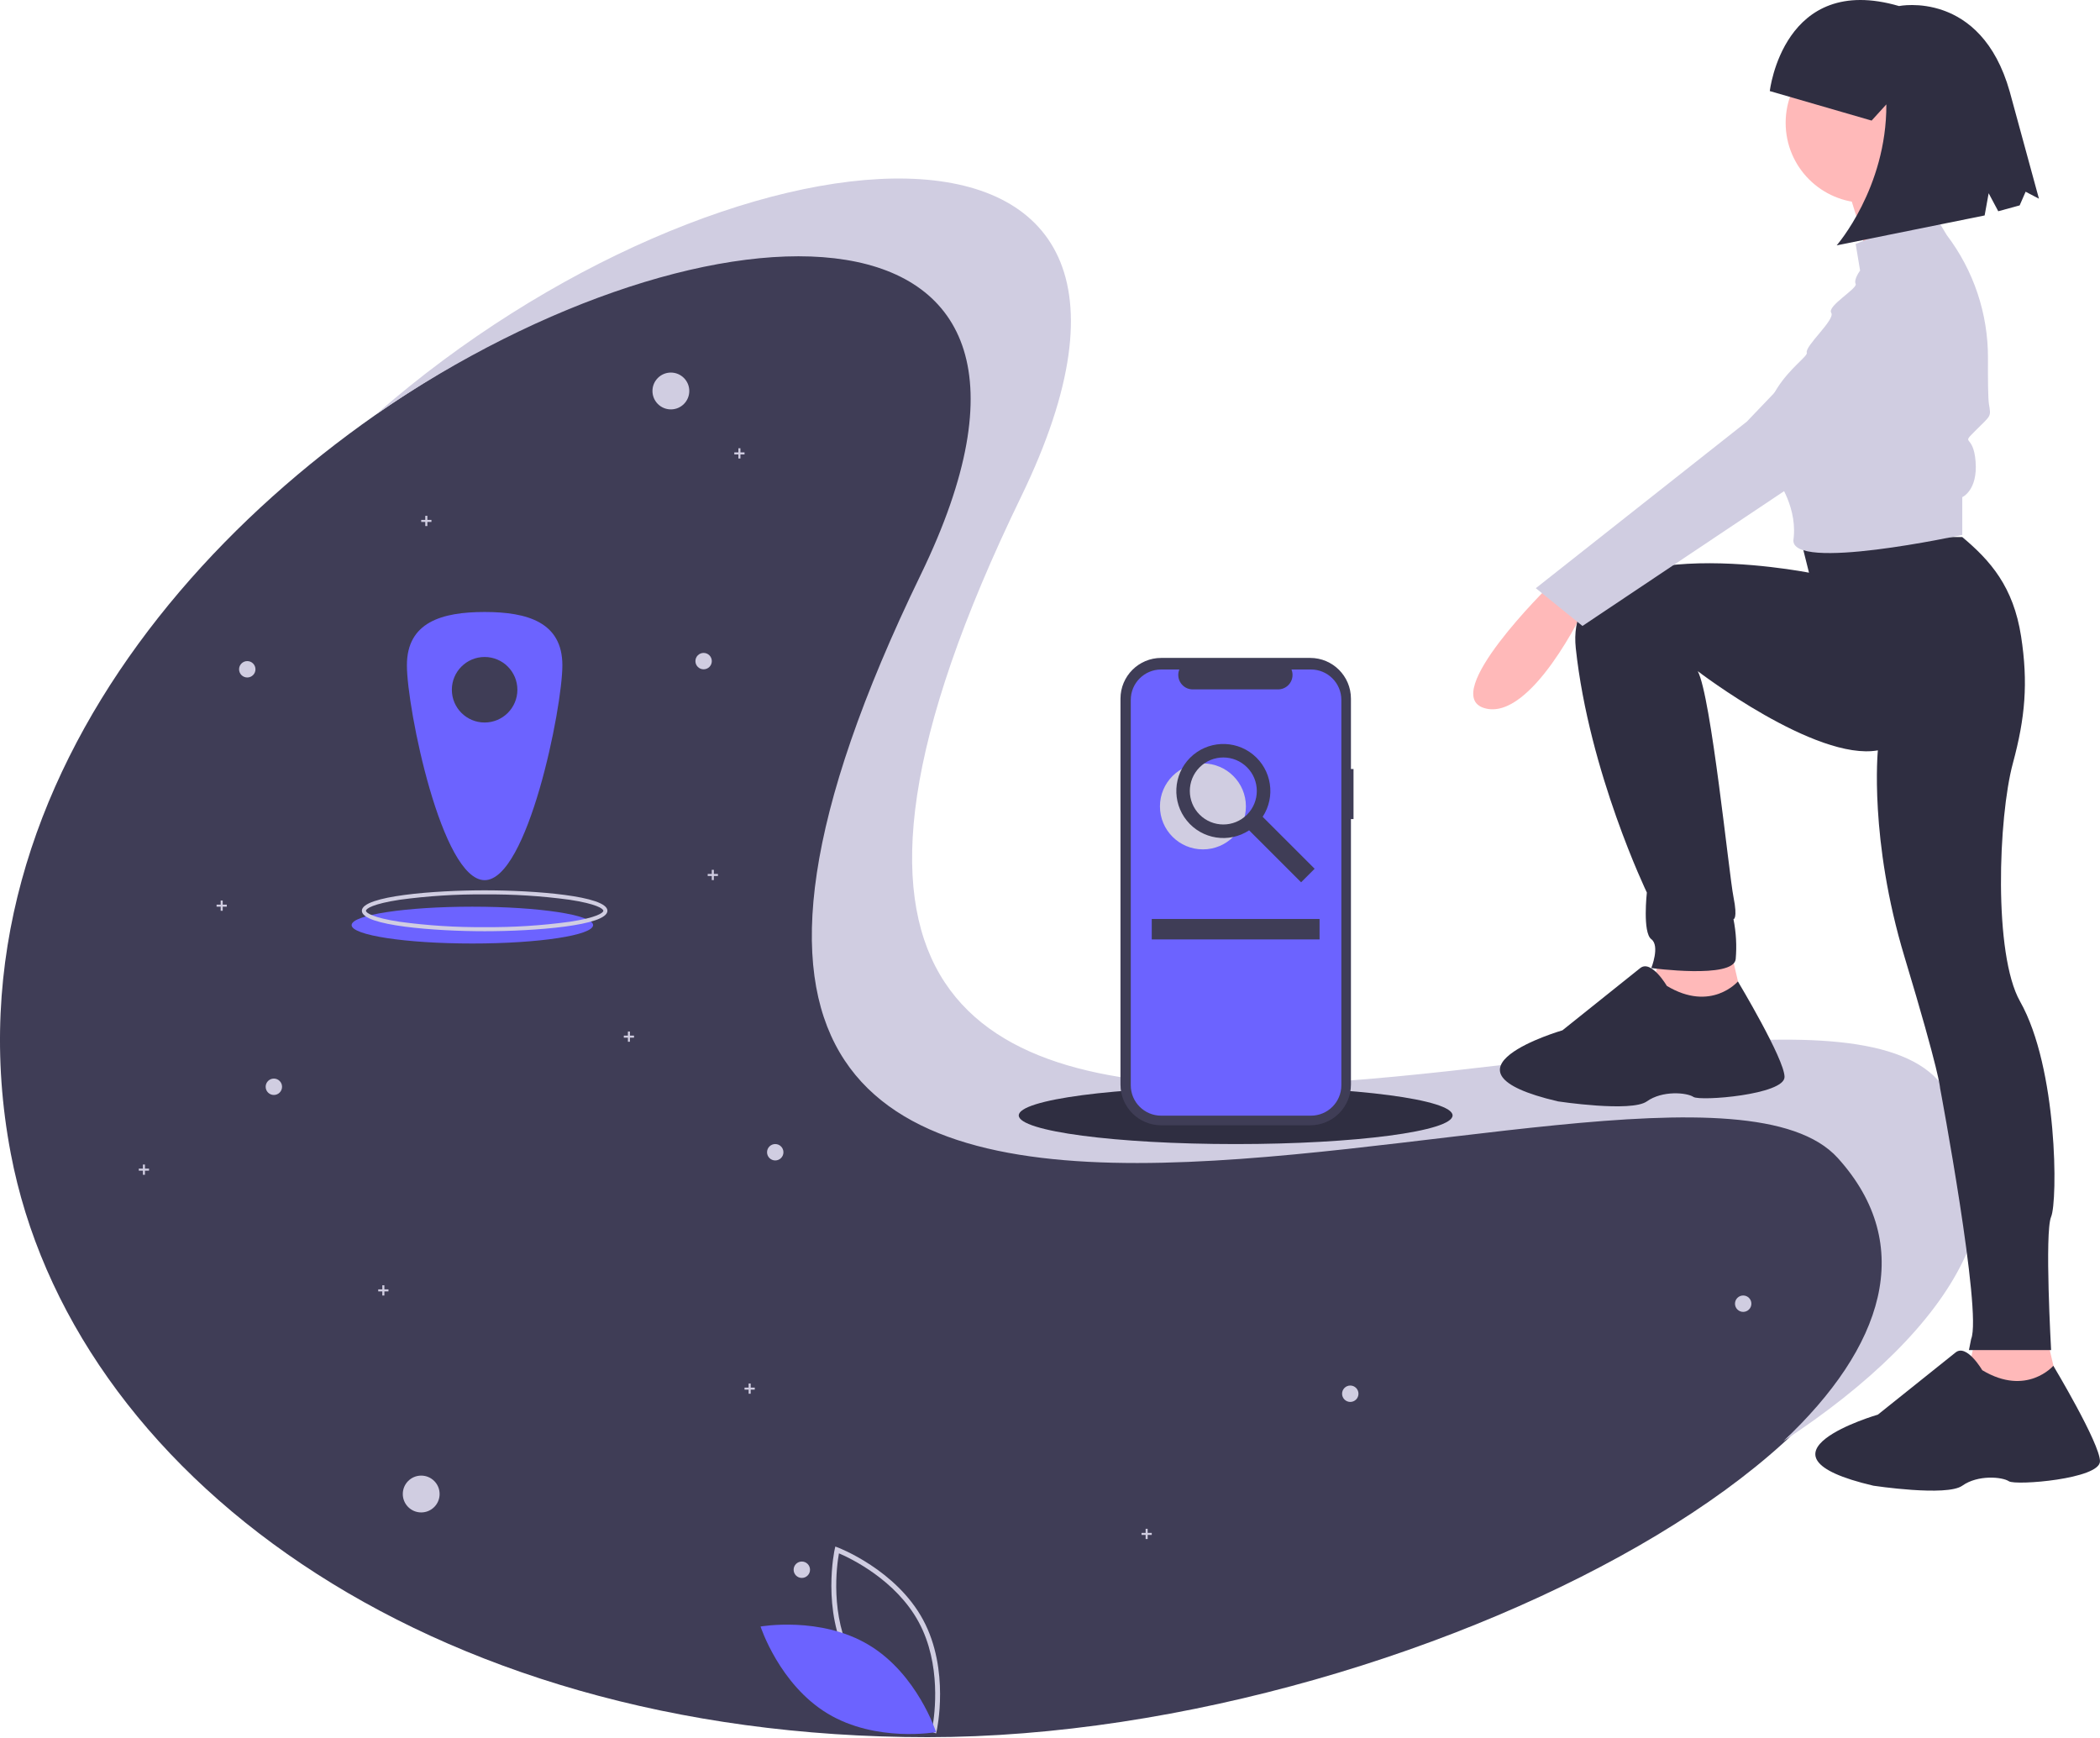
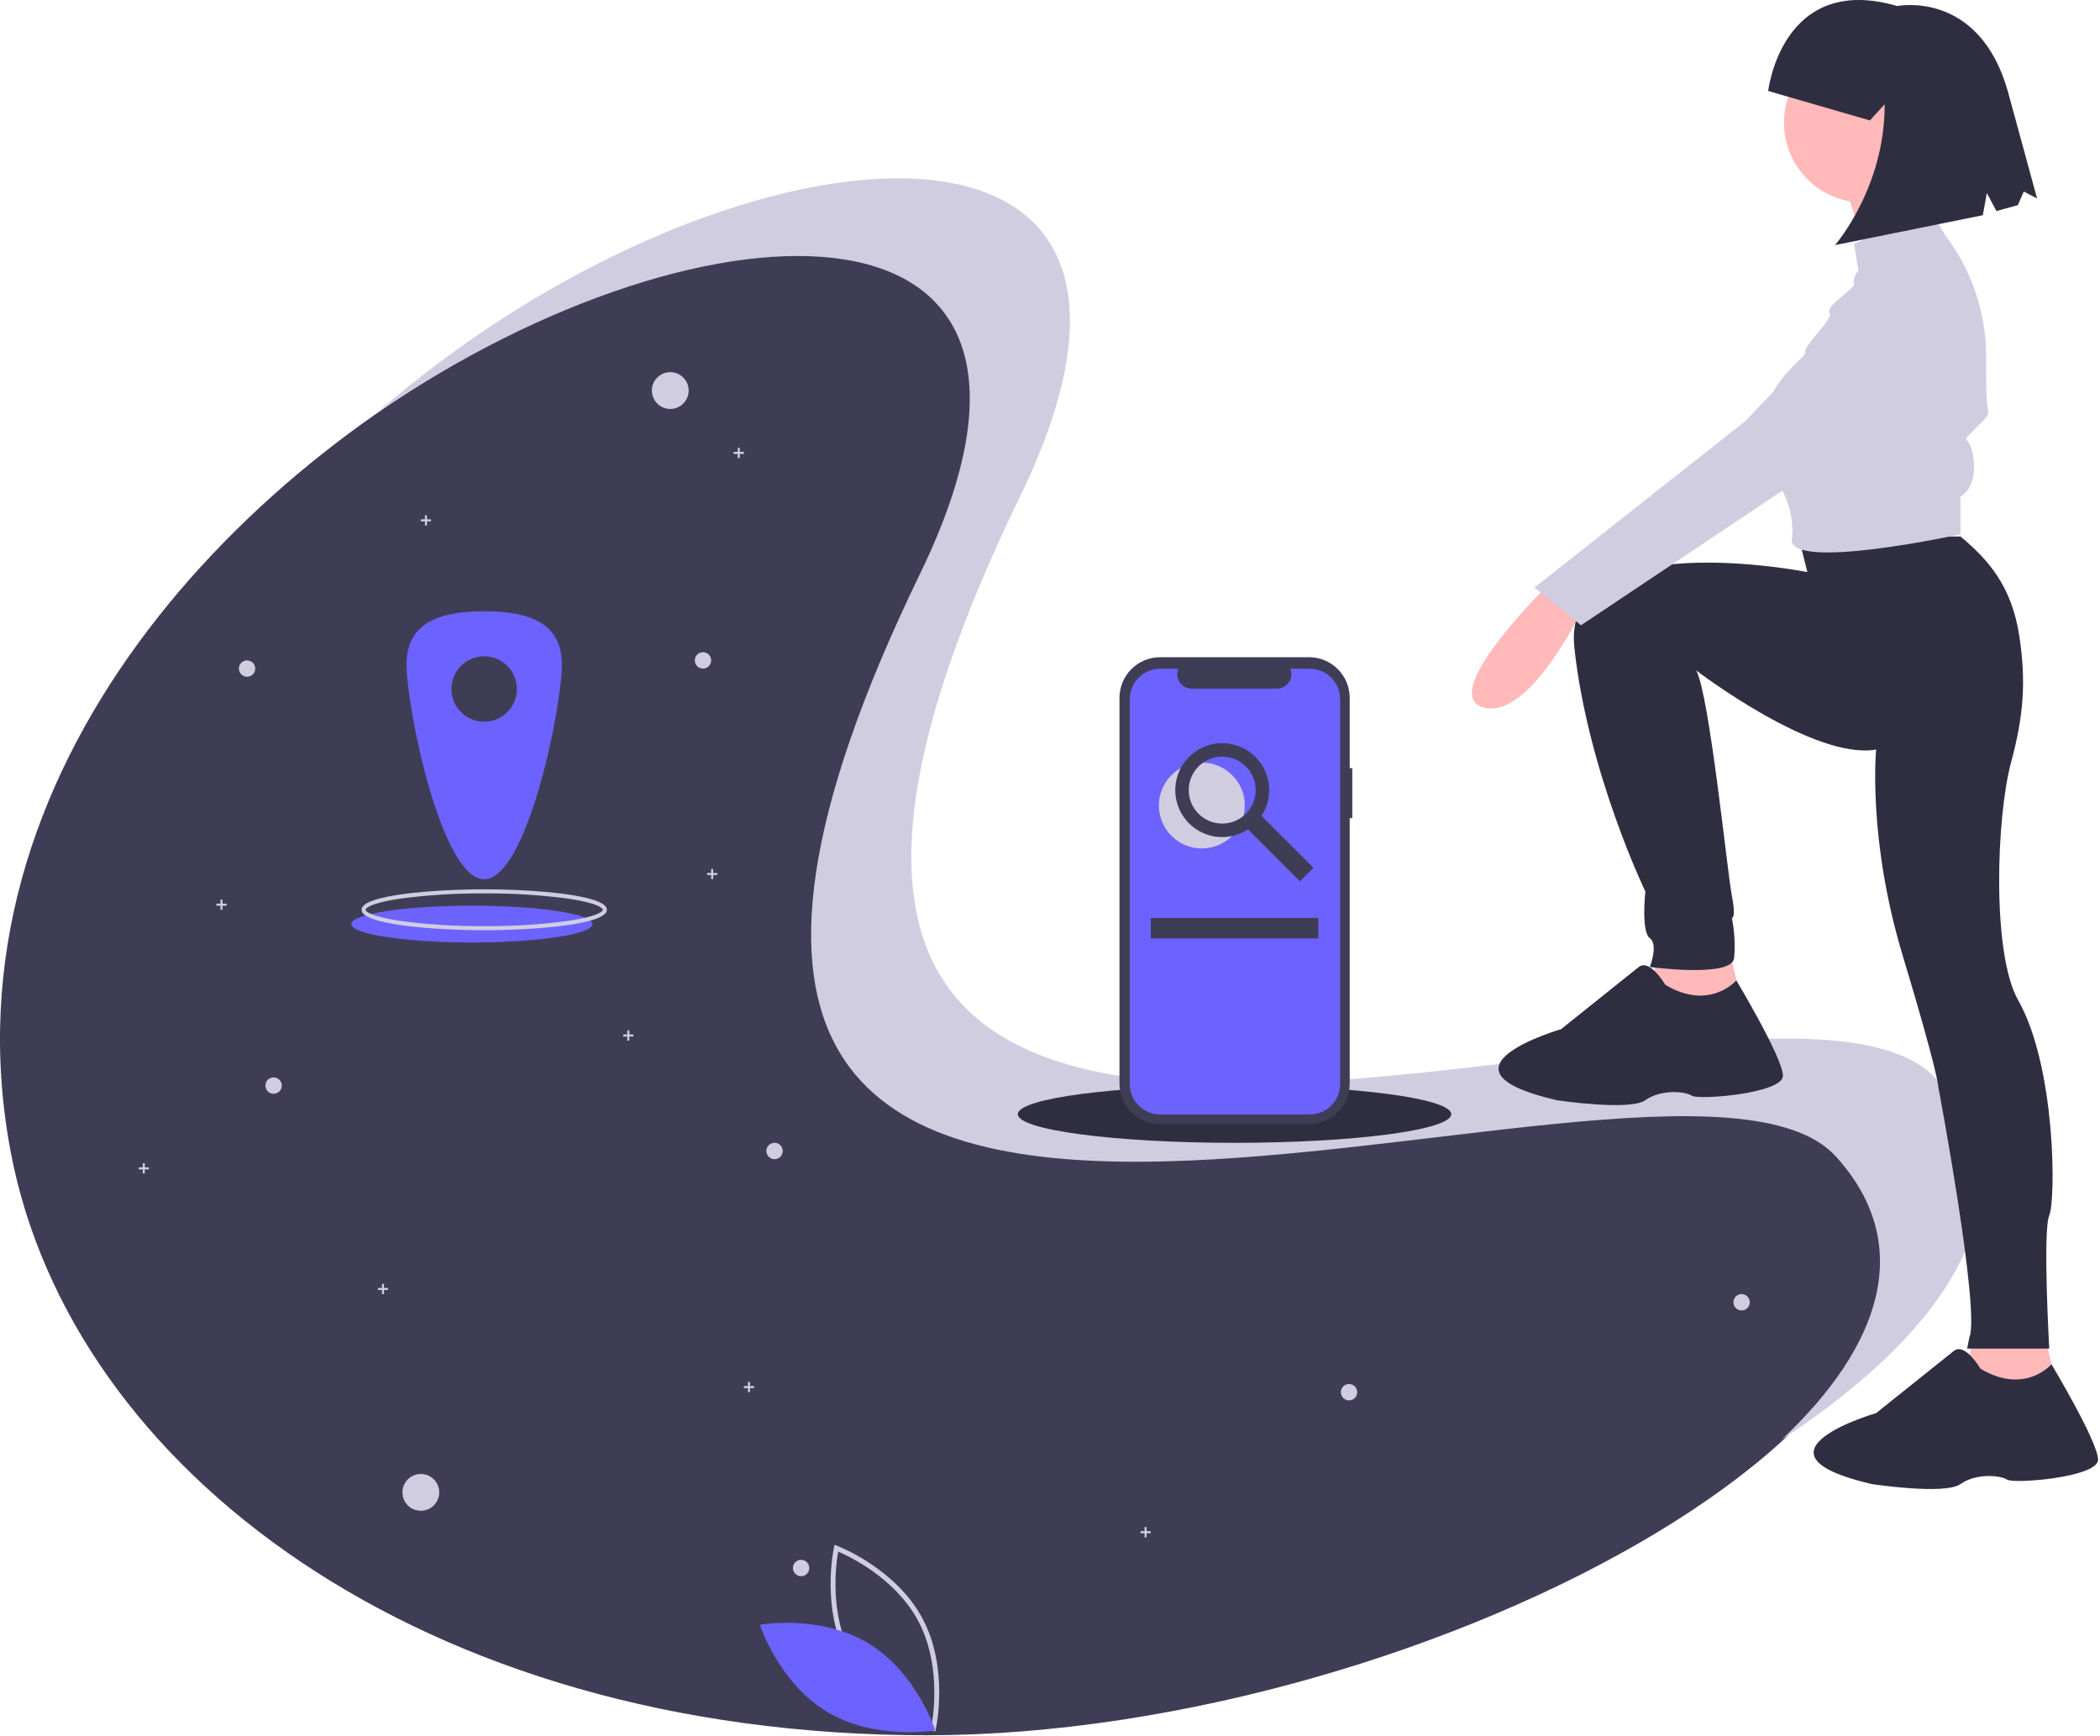
- <svg xmlns="http://www.w3.org/2000/svg" viewBox="0 0 945.49 782.11">
-   <defs>
-     <style>.cls-1{fill:#3f3d56;}.cls-2{fill:#d0cde1;}.cls-3{fill:#6c63ff;}.cls-4{fill:#ffb9b9;}.cls-5{fill:#2f2e41;}</style>
-   </defs>
-   <g id="Layer_2" data-name="Layer 2">
-     <g id="Layer_1-2" data-name="Layer 1">
-       <path class="cls-1" d="M830.49,519.34C927.83,627,645.67,782.11,417.67,782.11S31.94,661.91,4.85,519.34C-60.83,173.64,564.49-46.09,417.67,256.56,203.68,697.7,753.84,434.56,830.49,519.34Z" />
-       <circle class="cls-2" cx="302.05" cy="176.03" r="8.29" />
-       <circle class="cls-2" cx="189.64" cy="672.64" r="8.29" />
-       <circle class="cls-2" cx="316.79" cy="297.65" r="3.69" />
-       <circle class="cls-2" cx="123.3" cy="489.29" r="3.69" />
-       <circle class="cls-2" cx="607.94" cy="627.49" r="3.69" />
-       <circle class="cls-2" cx="111.33" cy="301.33" r="3.69" />
-       <polygon class="cls-2" points="335.21 203.67 333.37 203.67 333.37 201.82 332.45 201.82 332.45 203.67 330.61 203.67 330.61 204.59 332.45 204.59 332.45 206.43 333.37 206.43 333.37 204.59 335.21 204.59 335.21 203.67" />
-       <polygon class="cls-2" points="194.25 234.07 192.41 234.07 192.41 232.23 191.48 232.23 191.48 234.07 189.64 234.07 189.64 234.99 191.48 234.99 191.48 236.84 192.41 236.84 192.41 234.99 194.25 234.99 194.25 234.07" />
-       <polygon class="cls-2" points="102.11 407.29 100.27 407.29 100.27 405.44 99.35 405.44 99.35 407.29 97.51 407.29 97.51 408.21 99.35 408.21 99.35 410.05 100.27 410.05 100.27 408.21 102.11 408.21 102.11 407.29" />
-       <circle class="cls-2" cx="361.01" cy="706.73" r="3.69" />
-       <circle class="cls-2" cx="349.04" cy="518.77" r="3.69" />
-       <circle class="cls-2" cx="784.84" cy="586.95" r="3.69" />
-       <polygon class="cls-2" points="339.82 624.73 337.98 624.73 337.98 622.88 337.06 622.88 337.06 624.73 335.21 624.73 335.21 625.65 337.06 625.65 337.06 627.49 337.98 627.49 337.98 625.65 339.82 625.65 339.82 624.73" />
-       <polygon class="cls-2" points="518.56 690.14 516.72 690.14 516.72 688.3 515.8 688.3 515.8 690.14 513.96 690.14 513.96 691.06 515.8 691.06 515.8 692.91 516.72 692.91 516.72 691.06 518.56 691.06 518.56 690.14" />
-       <polygon class="cls-2" points="67.1 526.14 65.26 526.14 65.26 524.3 64.34 524.3 64.34 526.14 62.49 526.14 62.49 527.06 64.34 527.06 64.34 528.91 65.26 528.91 65.26 527.06 67.1 527.06 67.1 526.14" />
-       <polygon class="cls-2" points="323.24 393.47 321.39 393.47 321.39 391.62 320.47 391.62 320.47 393.47 318.63 393.47 318.63 394.39 320.47 394.39 320.47 396.23 321.39 396.23 321.39 394.39 323.24 394.39 323.24 393.47" />
-       <polygon class="cls-2" points="209.91 284.75 208.07 284.75 208.07 282.9 207.15 282.9 207.15 284.75 205.3 284.75 205.3 285.67 207.15 285.67 207.15 287.51 208.07 287.51 208.07 285.67 209.91 285.67 209.91 284.75" />
-       <polygon class="cls-2" points="285.46 466.25 283.62 466.25 283.62 464.41 282.7 464.41 282.7 466.25 280.86 466.25 280.86 467.18 282.7 467.18 282.7 469.02 283.62 469.02 283.62 467.18 285.46 467.18 285.46 466.25" />
-       <polygon class="cls-2" points="174.9 580.5 173.06 580.5 173.06 578.66 172.13 578.66 172.13 580.5 170.29 580.5 170.29 581.42 172.13 581.42 172.13 583.27 173.06 583.27 173.06 581.42 174.9 581.42 174.9 580.5" />
-       <ellipse class="cls-3" cx="212.67" cy="416.5" rx="54.36" ry="8.29" />
-       <path class="cls-2" d="M218.2,419.26c-22.22,0-55.28-2.45-55.28-9.21s33.06-9.21,55.28-9.21,55.28,2.45,55.28,9.21S240.42,419.26,218.2,419.26Zm0-16.58a267.69,267.69,0,0,0-38.3,2.42c-12,1.83-15.14,4-15.14,4.95s3.17,3.13,15.14,4.95a267.69,267.69,0,0,0,38.3,2.42A267.49,267.49,0,0,0,256.5,415c12-1.82,15.14-4,15.14-4.95s-3.16-3.12-15.14-4.95A267.49,267.49,0,0,0,218.2,402.68Z" />
-       <path class="cls-3" d="M218.2,275.53c-19.33,0-35,4.62-35,24s15.68,96.74,35,96.74,35-77.41,35-96.74S237.54,275.53,218.2,275.53Zm0,49.76a14.75,14.75,0,1,1,14.74-14.75,14.74,14.74,0,0,1-14.74,14.75Z" />
-       <path class="cls-2" d="M872.58,486.36c-76.65-84.78-626.81,178.37-412.82-262.78C555.15,26.94,324.59,50.83,169.38,186.5,319.68,83.3,501.09,80.32,414.62,258.59c-214,441.15,336.16,178,412.82,262.78,35.67,39.44,20.37,85.26-24.54,127.49C880.09,598.27,918.42,537.05,872.58,486.36Z" />
-       <path class="cls-2" d="M421.46,780.43l-1.18-.45c-.26-.1-26.19-10-38.33-32.55s-6.2-49.64-6.14-49.91l.28-1.23,1.19.44c.26.1,26.18,10,38.33,32.55s6.19,49.64,6.13,49.91Zm-37.57-34c10.27,19,30.76,28.8,35.95,31,1-5.56,4.08-28.06-6.18-47.08s-30.75-28.8-35.94-31c-1,5.57-4.08,28.06,6.17,47.08Z" />
-       <path class="cls-3" d="M391.23,740.63c21.82,13.13,30.23,39.22,30.23,39.22s-27,4.79-48.8-8.34-30.23-39.21-30.23-39.21S369.41,727.5,391.23,740.63Z" />
-       <path class="cls-4" d="M697.45,263.85s-50,49-29,55,45-45,45-45Z" />
-       <polygon class="cls-4" points="747.46 428.87 741.46 456.87 786.47 458.88 779.47 428.87 747.46 428.87" />
-       <polygon class="cls-4" points="889.48 601.89 883.48 629.9 928.49 631.9 921.49 601.89 889.48 601.89" />
-       <path class="cls-5" d="M810.47,241.84l4,16s-111-22-105,34,32,110,32,110-2,18,2,21,0,13,0,13,37,5,38-4a63.2,63.2,0,0,0-1-18s2,0,0-10-10.08-90.66-16.09-101.67c0,0,53.09,40.66,81.1,35.66,0,0-4,40,12,93s16,59,16,59,19,101,14,113l-1,5h37s-3-53,0-60,3-67-14-97c-12-21.24-9.79-82.85-3.21-107.21,5.53-20.44,6.93-36.18,3.69-57.12-3.47-22.39-13.82-34.09-26.48-44.7Z" />
-       <circle class="cls-4" cx="839.97" cy="55.31" r="36.01" />
-       <path class="cls-4" d="M830.47,80.82s11,32,10,38,32-12,32-12-13-32-9-41Z" />
-       <path class="cls-2" d="M870.48,95.82l-35,14,2,12s-3,4-2,6-13,10-11,13-12,15-11,18-32,21-14,56c0,0,9.33,12.13,8.16,26.48,0,.51-.09,1-.16,1.52-2,15,76-2,76-2v-17s7-3,6-16-7-7,0-14,7-6,6-12c-.4-2.39-.48-11-.43-20.5a91.06,91.06,0,0,0-18.57-55.51h0Z" />
-       <path class="cls-2" d="M851.48,121.82l-65,68-95,75,21,17,175-117S902.48,100.82,851.48,121.82Z" />
-       <path class="cls-5" d="M750.46,443.87s-7-12-12-8l-35,28s-62,18-2,32c0,0,33,5,40,0s18-4,21-2,41-1,41-9-21-43-21-43S770.46,455.87,750.46,443.87Z" />
-       <path class="cls-5" d="M892.48,616.9s-7-12-12-8l-35,28s-62,18-2,32c0,0,33,5,40,0s18-4,21-2,41-1,41-9-21-43-21-43S912.49,628.9,892.48,616.9Z" />
-       <path class="cls-5" d="M796.82,41S802.91-12.48,855,2.72c0,0,36.83-7.5,49.84,38.51L918,89.46l-6-3.14-2.68,6.15-9.64,2.64L895.36,87l-1.81,10-66.62,13.47S849.46,84.72,849.3,47l-6.64,7.29Z" />
-       <ellipse class="cls-5" cx="556.34" cy="502.19" rx="97.66" ry="12.9" />
-       <path class="cls-1" d="M609.4,346.22h-1.16V314.55a18.34,18.34,0,0,0-18.33-18.34h-67.1a18.33,18.33,0,0,0-18.33,18.33h0V488.3a18.32,18.32,0,0,0,18.33,18.33h67.1a18.32,18.32,0,0,0,18.33-18.33h0V368.76h1.16Z" />
-       <path class="cls-3" d="M590.22,301.42h-8.76a6.51,6.51,0,0,1-3.57,8.48,6.65,6.65,0,0,1-2.46.48H537a6.51,6.51,0,0,1-6.5-6.51,6.44,6.44,0,0,1,.48-2.45h-8.18a13.69,13.69,0,0,0-13.69,13.69v173.5a13.69,13.69,0,0,0,13.69,13.69h67.43a13.69,13.69,0,0,0,13.69-13.69V315.11A13.69,13.69,0,0,0,590.22,301.42Z" />
-       <circle class="cls-2" cx="541.6" cy="363.06" r="19.35" />
-       <path class="cls-1" d="M591.89,391.14l-23.4-23.4a21.17,21.17,0,1,0-6.09,6.09l23.4,23.4Zm-51.77-24.36a15.08,15.08,0,1,1,21.32,0h0A15.07,15.07,0,0,1,540.12,366.78Z" />
-       <rect class="cls-1" x="518.56" y="413.74" width="75.55" height="9.21" />
-     </g>
-   </g>
+ <svg xmlns="http://www.w3.org/2000/svg" width="605" height="500" viewBox="0 0 605 500" fill="none">
+   <path d="M530.931 332.012C593.16 400.838 412.776 500 267.016 500C121.257 500 20.421 423.156 3.102 332.012C-38.887 111.007 360.878 -29.466 267.016 164.017C130.213 446.037 481.929 277.812 530.931 332.012Z" fill="#3F3D56" />
+   <path d="M193.101 117.835C196.028 117.835 198.401 115.462 198.401 112.535C198.401 109.608 196.028 107.235 193.101 107.235C190.174 107.235 187.801 109.608 187.801 112.535C187.801 115.462 190.174 117.835 193.101 117.835Z" fill="#D0CDE1" />
+   <path d="M121.238 435.316C124.165 435.316 126.538 432.943 126.538 430.016C126.538 427.089 124.165 424.716 121.238 424.716C118.311 424.716 115.938 427.089 115.938 430.016C115.938 432.943 118.311 435.316 121.238 435.316Z" fill="#D0CDE1" />
+   <path d="M202.524 192.645C203.827 192.645 204.883 191.589 204.883 190.286C204.883 188.983 203.827 187.927 202.524 187.927C201.221 187.927 200.165 188.983 200.165 190.286C200.165 191.589 201.221 192.645 202.524 192.645Z" fill="#D0CDE1" />
+   <path d="M78.827 315.16C80.13 315.16 81.186 314.104 81.186 312.801C81.186 311.498 80.13 310.442 78.827 310.442C77.524 310.442 76.468 311.498 76.468 312.801C76.468 314.104 77.524 315.16 78.827 315.16Z" fill="#D0CDE1" />
+   <path d="M388.655 403.511C389.958 403.511 391.014 402.454 391.014 401.152C391.014 399.849 389.958 398.793 388.655 398.793C387.353 398.793 386.296 399.849 386.296 401.152C386.296 402.454 387.353 403.511 388.655 403.511Z" fill="#D0CDE1" />
+   <path d="M71.174 194.998C72.477 194.998 73.533 193.942 73.533 192.639C73.533 191.336 72.477 190.28 71.174 190.28C69.872 190.28 68.815 191.336 68.815 192.639C68.815 193.942 69.872 194.998 71.174 194.998Z" fill="#D0CDE1" />
+   <path d="M214.3 130.205H213.124V129.022H212.536V130.205H211.359V130.793H212.536V131.969H213.124V130.793H214.3V130.205Z" fill="#D0CDE1" />
+   <path d="M124.185 149.64H123.009V148.463H122.414V149.64H121.238V150.228H122.414V151.41H123.009V150.228H124.185V149.64Z" fill="#D0CDE1" />
+   <path d="M65.28 260.379H64.104V259.196H63.516V260.379H62.339V260.967H63.516V262.143H64.104V260.967H65.28V260.379Z" fill="#D0CDE1" />
+   <path d="M230.794 454.168C232.097 454.168 233.153 453.112 233.153 451.809C233.153 450.507 232.097 449.45 230.794 449.45C229.491 449.45 228.435 450.507 228.435 451.809C228.435 453.112 229.491 454.168 230.794 454.168Z" fill="#D0CDE1" />
+   <path d="M223.141 334.006C224.444 334.006 225.5 332.95 225.5 331.647C225.5 330.344 224.444 329.288 223.141 329.288C221.839 329.288 220.782 330.344 220.782 331.647C220.782 332.95 221.839 334.006 223.141 334.006Z" fill="#D0CDE1" />
+   <path d="M501.747 377.594C503.05 377.594 504.106 376.537 504.106 375.234C504.106 373.932 503.05 372.875 501.747 372.875C500.444 372.875 499.388 373.932 499.388 375.234C499.388 376.537 500.444 377.594 501.747 377.594Z" fill="#D0CDE1" />
+   <path d="M217.247 399.387H216.071V398.204H215.483V399.387H214.3V399.975H215.483V401.152H216.071V399.975H217.247V399.387Z" fill="#D0CDE1" />
+   <path d="M331.515 441.203H330.339V440.027H329.75V441.203H328.574V441.792H329.75V442.974H330.339V441.792H331.515V441.203Z" fill="#D0CDE1" />
+   <path d="M42.898 336.359H41.722V335.183H41.134V336.359H39.951V336.947H41.134V338.13H41.722V336.947H42.898V336.359Z" fill="#D0CDE1" />
+   <path d="M206.648 251.543H205.465V250.361H204.877V251.543H203.7V252.132H204.877V253.308H205.465V252.132H206.648V251.543Z" fill="#D0CDE1" />
+   <path d="M134.196 182.039H133.02V180.856H132.432V182.039H131.249V182.627H132.432V183.804H133.02V182.627H134.196V182.039Z" fill="#D0CDE1" />
+   <path d="M182.495 298.071H181.319V296.895H180.731V298.071H179.554V298.666H180.731V299.842H181.319V298.666H182.495V298.071Z" fill="#D0CDE1" />
+   <path d="M111.815 371.111H110.638V369.935H110.044V371.111H108.867V371.699H110.044V372.882H110.638V371.699H111.815V371.111Z" fill="#D0CDE1" />
+   <path d="M135.961 271.566C155.154 271.566 170.713 269.193 170.713 266.266C170.713 263.339 155.154 260.967 135.961 260.967C116.768 260.967 101.208 263.339 101.208 266.266C101.208 269.193 116.768 271.566 135.961 271.566Z" fill="#6C63FF" />
+   <path d="M139.496 268.031C125.291 268.031 104.156 266.465 104.156 262.143C104.156 257.821 125.291 256.255 139.496 256.255C153.701 256.255 174.836 257.821 174.836 262.143C174.836 266.465 153.701 268.031 139.496 268.031ZM139.496 257.431C131.308 257.361 123.125 257.878 115.011 258.978C107.339 260.148 105.332 261.536 105.332 262.143C105.332 262.75 107.359 264.144 115.011 265.307C123.125 266.408 131.308 266.925 139.496 266.855C147.684 266.926 155.867 266.409 163.981 265.307C171.653 264.144 173.66 262.75 173.66 262.143C173.66 261.536 171.64 260.148 163.981 258.978C155.867 257.877 147.684 257.36 139.496 257.431V257.431Z" fill="#D0CDE1" />
+   <path d="M139.496 176.145C127.138 176.145 117.121 179.098 117.121 191.488C117.121 203.877 127.145 253.333 139.496 253.333C151.847 253.333 161.871 203.846 161.871 191.488C161.871 179.13 151.86 176.145 139.496 176.145ZM139.496 207.956C137.631 207.957 135.807 207.406 134.255 206.37C132.704 205.335 131.494 203.863 130.78 202.14C130.065 200.417 129.877 198.52 130.24 196.691C130.603 194.861 131.501 193.18 132.82 191.861C134.138 190.542 135.818 189.643 137.648 189.279C139.477 188.914 141.373 189.101 143.097 189.814C144.82 190.528 146.293 191.736 147.33 193.287C148.366 194.838 148.919 196.661 148.919 198.527C148.92 199.765 148.677 200.991 148.204 202.135C147.731 203.279 147.037 204.318 146.161 205.194C145.286 206.07 144.247 206.764 143.104 207.238C141.96 207.712 140.734 207.956 139.496 207.956Z" fill="#6C63FF" />
+   <path d="M557.839 310.928C508.837 256.728 157.121 424.959 293.925 142.933C354.907 17.222 207.511 32.495 108.286 119.228C204.372 53.253 320.347 51.348 265.067 165.315C128.257 447.341 479.973 279.11 528.981 333.309C551.785 358.523 542.003 387.816 513.293 414.813C562.64 382.471 587.144 343.334 557.839 310.928Z" fill="#D0CDE1" />
+   <path d="M269.439 498.926L268.685 498.638C268.519 498.574 251.942 492.245 244.181 477.829C236.42 463.413 240.217 446.094 240.256 445.921L240.435 445.135L241.195 445.416C241.362 445.48 257.932 451.809 265.7 466.226C273.467 480.642 269.657 497.96 269.618 498.133L269.439 498.926ZM245.421 477.189C251.987 489.336 265.086 495.601 268.404 497.008C269.043 493.453 271.012 479.069 264.453 466.91C257.894 454.75 244.795 448.498 241.477 447.091C240.837 450.652 238.868 465.03 245.421 477.189Z" fill="#D0CDE1" />
+   <path d="M250.113 473.482C264.063 481.875 269.439 498.555 269.439 498.555C269.439 498.555 252.178 501.617 238.242 493.223C224.305 484.829 218.916 468.156 218.916 468.156C218.916 468.156 236.164 465.088 250.113 473.482Z" fill="#6C63FF" />
+   <path d="M445.879 168.678C445.879 168.678 413.914 200.003 427.339 203.839C440.764 207.675 456.108 175.071 456.108 175.071L445.879 168.678Z" fill="#FFB9B9" />
+   <path d="M477.85 274.175L474.014 292.075L502.789 293.36L498.314 274.175H477.85Z" fill="#FFB9B9" />
+   <path d="M568.643 384.786L564.807 402.692L593.582 403.971L589.107 384.786H568.643Z" fill="#FFB9B9" />
+   <path d="M518.132 154.607L520.689 164.836C520.689 164.836 449.727 150.771 453.563 186.572C457.399 222.372 474.021 256.894 474.021 256.894C474.021 256.894 472.742 268.402 475.299 270.32C477.856 272.237 475.299 278.63 475.299 278.63C475.299 278.63 498.953 281.827 499.592 276.073C499.93 272.227 499.715 268.351 498.953 264.566C498.953 264.566 500.232 264.566 498.953 258.173C497.675 251.78 492.509 200.214 488.667 193.176C488.667 193.176 522.607 219.169 540.514 215.973C540.514 215.973 537.957 241.545 548.185 275.428C558.414 309.31 558.414 313.146 558.414 313.146C558.414 313.146 570.561 377.715 567.364 385.387L566.725 388.583H590.379C590.379 388.583 588.461 354.7 590.379 350.225C592.297 345.75 592.297 307.392 581.429 288.213C573.757 274.635 575.17 235.248 579.377 219.675C582.912 206.607 583.807 196.545 581.736 183.158C579.517 168.844 572.901 161.364 564.807 154.581L518.132 154.607Z" fill="#2F2E41" />
+   <path d="M536.991 58.38C549.705 58.38 560.012 48.073 560.012 35.359C560.012 22.645 549.705 12.338 536.991 12.338C524.277 12.338 513.97 22.645 513.97 35.359C513.97 48.073 524.277 58.38 536.991 58.38Z" fill="#FFB9B9" />
+   <path d="M530.918 51.667C530.918 51.667 537.95 72.125 537.311 75.961C536.672 79.796 557.768 68.289 557.768 68.289C557.768 68.289 549.458 47.832 552.015 42.078L530.918 51.667Z" fill="#FFB9B9" />
+   <path d="M556.496 61.257L534.121 70.207L535.399 77.879C535.399 77.879 533.482 80.436 534.121 81.714C534.76 82.993 525.81 88.107 527.089 90.025C528.367 91.943 519.417 99.615 520.056 101.533C520.696 103.45 499.599 114.958 511.106 137.333C511.106 137.333 517.071 145.088 516.323 154.262C516.323 154.588 516.265 154.901 516.221 155.233C514.942 164.823 564.807 153.955 564.807 153.955V143.087C564.807 143.087 569.282 141.169 568.643 132.858C568.004 124.547 564.168 128.383 568.643 123.908C573.118 119.433 573.118 120.072 572.479 116.236C572.223 114.708 572.172 109.204 572.204 103.131C572.26 90.317 568.087 77.844 560.332 67.644L556.496 61.257Z" fill="#D0CDE1" />
+   <path d="M544.35 77.879L502.795 121.351L442.062 169.298L455.487 180.166L567.364 105.368C567.364 105.368 576.954 64.453 544.35 77.879Z" fill="#D0CDE1" />
+   <path d="M479.768 283.764C479.768 283.764 475.293 276.092 472.096 278.65L449.721 296.55C449.721 296.55 410.085 308.057 448.442 317.007C448.442 317.007 469.539 320.204 474.014 317.007C478.489 313.811 485.522 314.45 487.439 315.729C489.357 317.007 513.651 315.089 513.651 309.975C513.651 304.861 500.225 282.485 500.225 282.485C500.225 282.485 492.554 291.436 479.768 283.764Z" fill="#2F2E41" />
+   <path d="M570.561 394.381C570.561 394.381 566.086 386.71 562.889 389.267L540.514 407.167C540.514 407.167 500.878 418.675 539.235 427.625C539.235 427.625 560.332 430.821 564.807 427.625C569.282 424.428 576.314 425.068 578.232 426.346C580.15 427.625 604.443 425.707 604.443 420.593C604.443 415.478 591.018 393.103 591.018 393.103C591.018 393.103 583.353 402.053 570.561 394.381Z" fill="#2F2E41" />
+   <path d="M509.406 26.211C509.406 26.211 513.299 -7.979 546.6 1.738C546.6 1.738 570.145 -3.056 578.462 26.358L586.875 57.191L583.04 55.184L581.326 59.115L575.164 60.803L572.402 55.618L571.245 62.011L528.655 70.623C528.655 70.623 543.058 54.161 542.956 30.047L538.711 34.707L509.406 26.211Z" fill="#2F2E41" />
+   <path d="M355.668 329.295C390.149 329.295 418.101 325.602 418.101 321.048C418.101 316.493 390.149 312.801 355.668 312.801C321.187 312.801 293.234 316.493 293.234 321.048C293.234 325.602 321.187 329.295 355.668 329.295Z" fill="#2F2E41" />
+   <path d="M389.589 221.337H388.847V201.09C388.847 197.982 387.613 195 385.415 192.802C383.218 190.603 380.237 189.367 377.129 189.365H334.232C331.124 189.365 328.144 190.6 325.946 192.798C323.749 194.995 322.514 197.976 322.514 201.084V201.084V312.168C322.513 313.707 322.816 315.231 323.404 316.653C323.993 318.075 324.856 319.368 325.944 320.456C327.033 321.544 328.325 322.407 329.747 322.996C331.169 323.585 332.693 323.887 334.232 323.886H377.129C378.668 323.887 380.192 323.585 381.614 322.996C383.037 322.407 384.329 321.544 385.417 320.456C386.505 319.368 387.368 318.075 387.957 316.653C388.546 315.231 388.848 313.707 388.847 312.168V312.168V235.746H389.589V221.337Z" fill="#3F3D56" />
+   <path d="M377.327 192.696H371.727C372.142 193.718 372.135 194.863 371.707 195.879C371.279 196.896 370.466 197.701 369.444 198.117C368.944 198.318 368.411 198.423 367.872 198.424H343.304C342.201 198.423 341.144 197.983 340.365 197.203C339.586 196.423 339.148 195.365 339.148 194.262C339.147 193.725 339.252 193.193 339.455 192.696H334.226C331.904 192.696 329.678 193.618 328.037 195.26C326.396 196.901 325.474 199.127 325.474 201.448V312.366C325.474 314.687 326.396 316.913 328.037 318.555C329.678 320.196 331.904 321.118 334.226 321.118H377.333C378.483 321.118 379.621 320.892 380.683 320.452C381.744 320.012 382.709 319.367 383.522 318.555C384.335 317.742 384.979 316.777 385.419 315.715C385.859 314.653 386.085 313.515 386.085 312.366V201.448C386.085 200.298 385.859 199.16 385.418 198.097C384.978 197.035 384.333 196.07 383.52 195.257C382.706 194.445 381.741 193.8 380.678 193.361C379.616 192.921 378.477 192.695 377.327 192.696V192.696Z" fill="#6C63FF" />
+   <path d="M346.244 244.473C353.076 244.473 358.615 238.934 358.615 232.102C358.615 225.27 353.076 219.732 346.244 219.732C339.412 219.732 333.874 225.27 333.874 232.102C333.874 238.934 339.412 244.473 346.244 244.473Z" fill="#D0CDE1" />
+   <path d="M378.395 250.054L363.435 235.094C365.272 232.293 366.006 228.91 365.493 225.6C364.98 222.29 363.258 219.287 360.66 217.173C358.061 215.059 354.771 213.984 351.426 214.155C348.08 214.326 344.917 215.733 342.549 218.101C340.18 220.47 338.774 223.633 338.602 226.978C338.431 230.324 339.506 233.614 341.62 236.212C343.734 238.811 346.737 240.533 350.048 241.046C353.358 241.558 356.741 240.825 359.542 238.988L374.501 253.947L378.395 250.054ZM345.298 234.481C343.949 233.133 343.031 231.415 342.658 229.545C342.286 227.674 342.476 225.736 343.206 223.974C343.935 222.212 345.171 220.706 346.757 219.646C348.342 218.587 350.206 218.021 352.113 218.021C354.02 218.021 355.884 218.587 357.47 219.646C359.055 220.706 360.291 222.212 361.02 223.974C361.75 225.736 361.941 227.674 361.568 229.545C361.196 231.415 360.277 233.133 358.928 234.481V234.481C358.033 235.376 356.971 236.086 355.802 236.571C354.632 237.055 353.379 237.305 352.113 237.305C350.847 237.305 349.594 237.055 348.425 236.571C347.255 236.086 346.193 235.376 345.298 234.481V234.481Z" fill="#3F3D56" />
+   <path d="M379.814 264.502H331.515V270.39H379.814V264.502Z" fill="#3F3D56" />
</svg>
